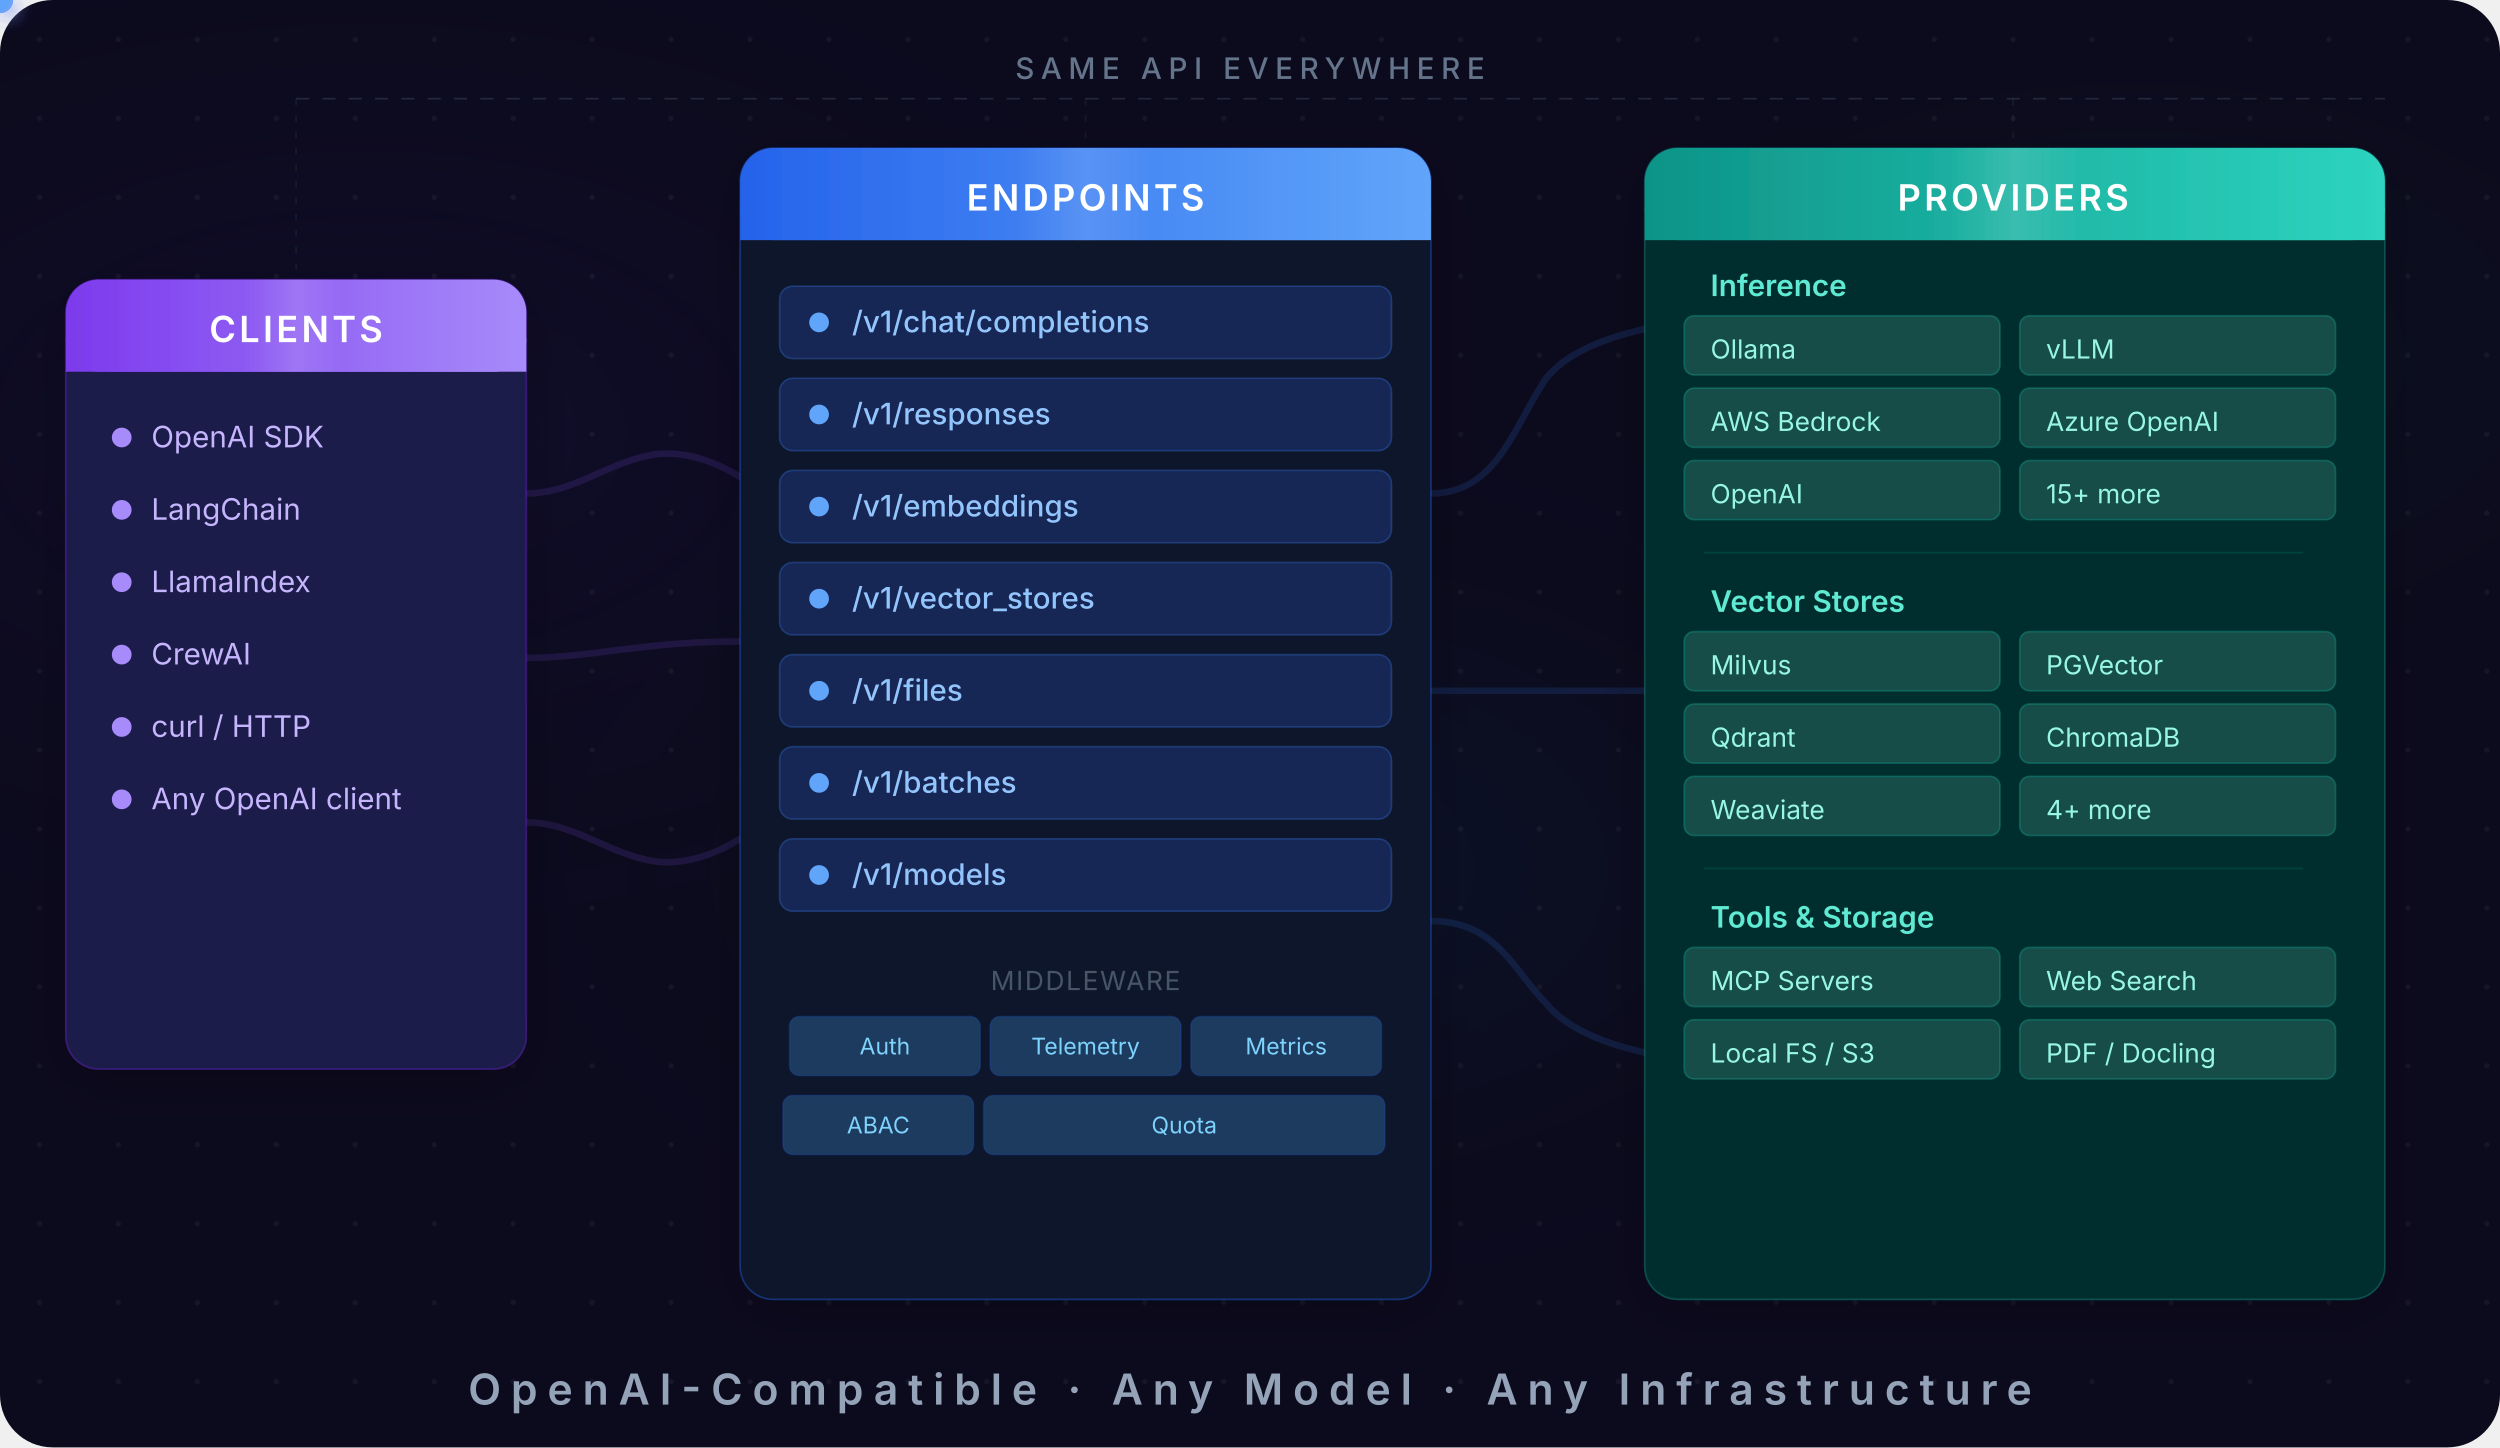
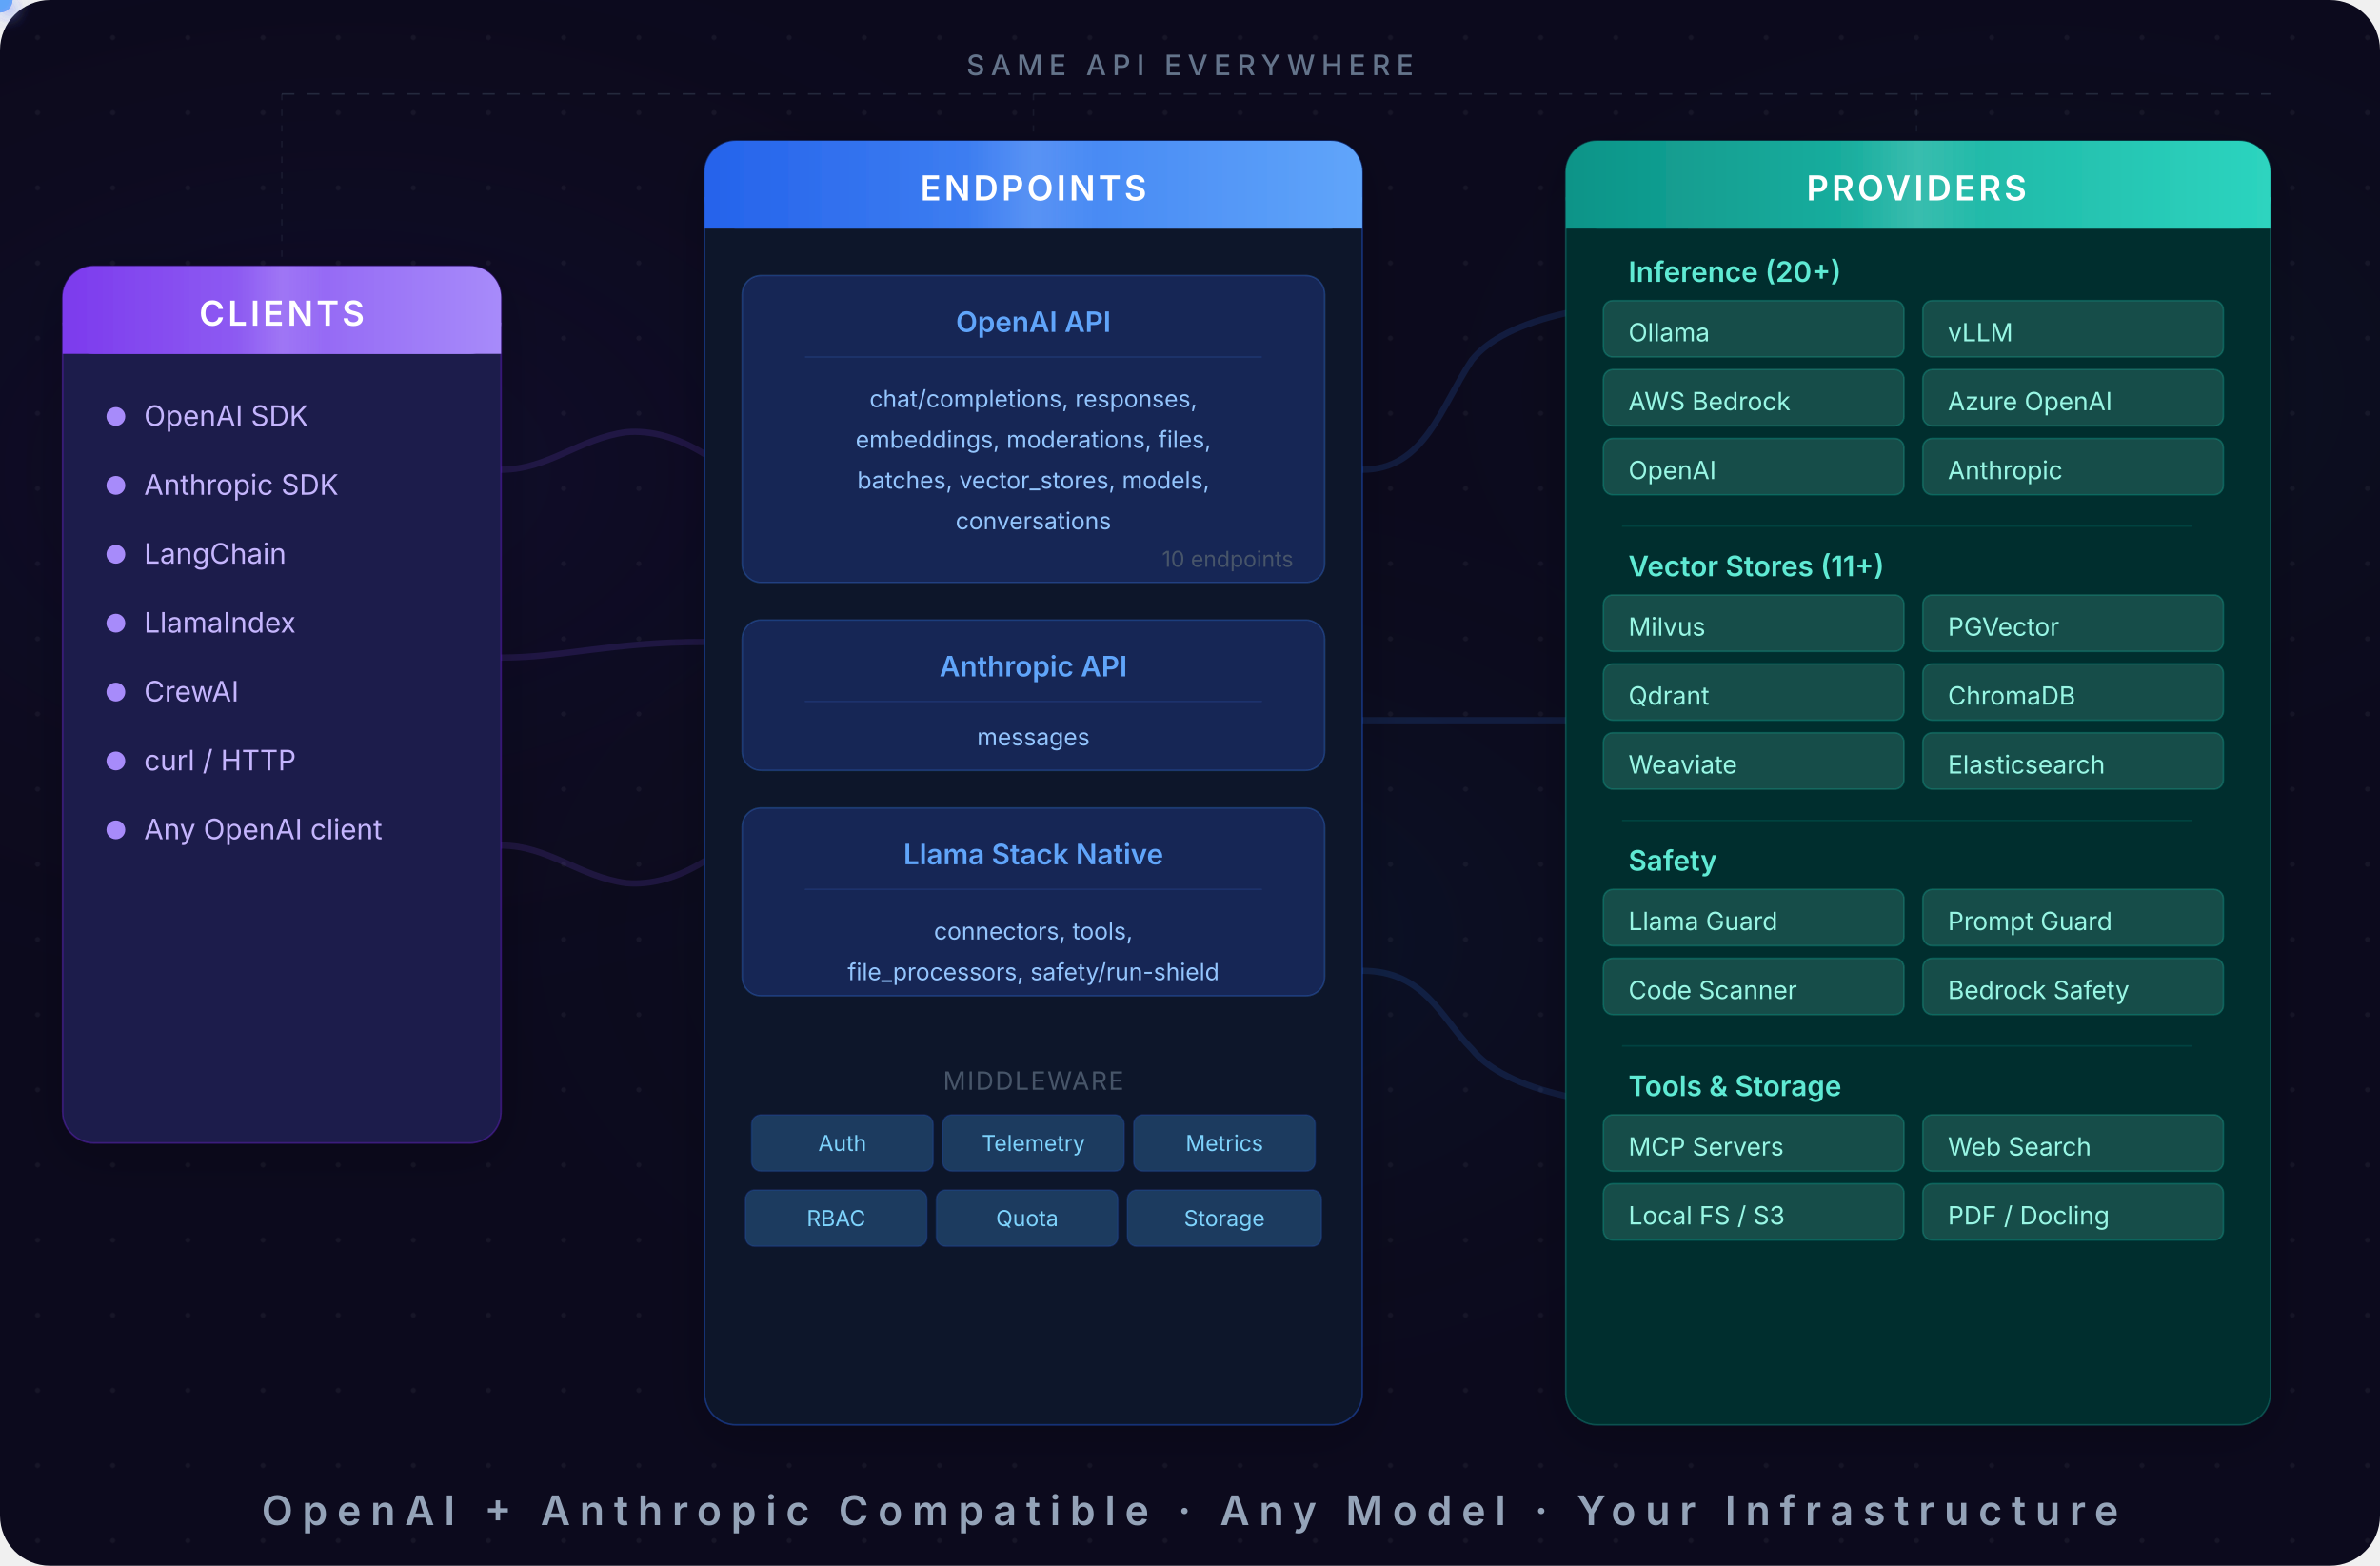
- <svg xmlns="http://www.w3.org/2000/svg" viewBox="0 0 760 440" font-family="'Inter','SF Pro Display',-apple-system,BlinkMacSystemFont,'Segoe UI',Roboto,sans-serif">
+ <svg xmlns="http://www.w3.org/2000/svg" viewBox="0 0 760 500" font-family="'Inter','SF Pro Display',-apple-system,BlinkMacSystemFont,'Segoe UI',Roboto,sans-serif">
  <defs>
    <filter id="glow-soft" x="-200%" y="-200%" width="500%" height="500%">
      <feGaussianBlur stdDeviation="12" result="b" />
      <feMerge>
        <feMergeNode in="b" />
        <feMergeNode in="SourceGraphic" />
      </feMerge>
    </filter>
    <filter id="card-shadow">
      <feDropShadow dx="0" dy="4" stdDeviation="8" flood-color="#000" flood-opacity="0.2" />
    </filter>
    <filter id="dot-glow" filterUnits="objectBoundingBox" x="-300%" y="-300%" width="700%" height="700%">
      <feGaussianBlur stdDeviation="3" result="b" />
      <feMerge>
        <feMergeNode in="b" />
        <feMergeNode in="SourceGraphic" />
      </feMerge>
    </filter>
    <radialGradient id="aurora1" cx="15%" cy="30%" r="40%">
      <stop offset="0%" stop-color="#4f46e5" stop-opacity="0.08" />
      <stop offset="100%" stop-color="transparent" />
    </radialGradient>
    <radialGradient id="aurora2" cx="50%" cy="60%" r="35%">
      <stop offset="0%" stop-color="#0ea5e9" stop-opacity="0.06" />
      <stop offset="100%" stop-color="transparent" />
    </radialGradient>
    <radialGradient id="aurora3" cx="85%" cy="25%" r="30%">
      <stop offset="0%" stop-color="#14b8a6" stop-opacity="0.06" />
      <stop offset="100%" stop-color="transparent" />
    </radialGradient>
    <linearGradient id="shimmer" x1="0" y1="0" x2="1" y2="0">
      <stop offset="0%" stop-color="#fff" stop-opacity="0" />
      <stop offset="40%" stop-color="#fff" stop-opacity="0" />
      <stop offset="50%" stop-color="#fff" stop-opacity="0.12" />
      <stop offset="60%" stop-color="#fff" stop-opacity="0" />
      <stop offset="100%" stop-color="#fff" stop-opacity="0" />
      <animate attributeName="x1" values="-1;2" dur="4s" repeatCount="indefinite" />
      <animate attributeName="x2" values="0;3" dur="4s" repeatCount="indefinite" />
    </linearGradient>
    <linearGradient id="purple-grad" x1="0" y1="0" x2="1" y2="0">
      <stop offset="0%" stop-color="#7c3aed" />
      <stop offset="100%" stop-color="#a78bfa" />
    </linearGradient>
    <linearGradient id="blue-grad" x1="0" y1="0" x2="1" y2="0">
      <stop offset="0%" stop-color="#2563eb" />
      <stop offset="100%" stop-color="#60a5fa" />
    </linearGradient>
    <linearGradient id="teal-grad" x1="0" y1="0" x2="1" y2="0">
      <stop offset="0%" stop-color="#0d9488" />
      <stop offset="100%" stop-color="#2dd4bf" />
    </linearGradient>
  </defs>
-   <rect width="760" height="440" rx="16" fill="#0c0a1d" />
-   <rect width="760" height="440" rx="16" fill="url(#aurora1)" />
-   <rect width="760" height="440" rx="16" fill="url(#aurora2)" />
-   <rect width="760" height="440" rx="16" fill="url(#aurora3)" />
+   <rect width="760" height="500" rx="16" fill="#0c0a1d" />
+   <rect width="760" height="500" rx="16" fill="url(#aurora1)" />
+   <rect width="760" height="500" rx="16" fill="url(#aurora2)" />
+   <rect width="760" height="500" rx="16" fill="url(#aurora3)" />
  <g opacity="0.05">
    <pattern id="dots" width="24" height="24" patternUnits="userSpaceOnUse">
      <circle cx="12" cy="12" r="0.8" fill="#fff" />
    </pattern>
-     <rect width="760" height="440" fill="url(#dots)" />
+     <rect width="760" height="500" fill="url(#dots)" />
  </g>
  <line x1="90" y1="30" x2="725" y2="30" stroke="#475569" stroke-width="0.5" stroke-opacity="0.4" stroke-dasharray="4,4" />
  <text x="380" y="24" text-anchor="middle" fill="#64748b" font-size="9" font-weight="500" letter-spacing="2">SAME API EVERYWHERE</text>
  <line x1="90" y1="30" x2="90" y2="85" stroke="#475569" stroke-width="0.5" stroke-opacity="0.2" stroke-dasharray="2,3" />
  <line x1="330" y1="30" x2="330" y2="45" stroke="#475569" stroke-width="0.5" stroke-opacity="0.2" stroke-dasharray="2,3" />
  <line x1="612" y1="30" x2="612" y2="45" stroke="#475569" stroke-width="0.5" stroke-opacity="0.2" stroke-dasharray="2,3" />
  <path d="M160,150 C175,150 185,140 200,138 Q212,137 225,145" stroke="#8b5cf6" stroke-width="2" stroke-opacity="0.15" fill="none" stroke-linecap="round" />
-   <path d="M160,200 C180,200 195,195 225,195" stroke="#8b5cf6" stroke-width="2" stroke-opacity="0.15" fill="none" stroke-linecap="round" />
-   <path d="M160,250 C175,250 185,260 200,262 Q212,263 225,255" stroke="#8b5cf6" stroke-width="2" stroke-opacity="0.15" fill="none" stroke-linecap="round" />
+   <path d="M160,210 C180,210 195,205 225,205" stroke="#8b5cf6" stroke-width="2" stroke-opacity="0.15" fill="none" stroke-linecap="round" />
+   <path d="M160,270 C175,270 185,280 200,282 Q212,283 225,275" stroke="#8b5cf6" stroke-width="2" stroke-opacity="0.15" fill="none" stroke-linecap="round" />
  <path d="M435,150 C455,150 460,130 470,115 Q478,105 500,100" stroke="#3b82f6" stroke-width="2" stroke-opacity="0.15" fill="none" stroke-linecap="round" />
-   <path d="M435,210 C458,210 470,210 500,210" stroke="#3b82f6" stroke-width="2" stroke-opacity="0.15" fill="none" stroke-linecap="round" />
-   <path d="M435,280 C455,280 460,295 470,305 Q478,315 500,320" stroke="#3b82f6" stroke-width="2" stroke-opacity="0.15" fill="none" stroke-linecap="round" />
+   <path d="M435,230 C458,230 470,230 500,230" stroke="#3b82f6" stroke-width="2" stroke-opacity="0.15" fill="none" stroke-linecap="round" />
+   <path d="M435,310 C455,310 460,325 470,335 Q478,345 500,350" stroke="#3b82f6" stroke-width="2" stroke-opacity="0.15" fill="none" stroke-linecap="round" />
  <circle r="4" fill="#a78bfa" filter="url(#dot-glow)" opacity="0.9">
-     <animateMotion dur="2s" repeatCount="indefinite" path="M160,200 C180,200 195,195 225,195" />
+     <animateMotion dur="2s" repeatCount="indefinite" path="M160,210 C180,210 195,205 225,205" />
  </circle>
  <circle r="3" fill="#a78bfa" filter="url(#dot-glow)" opacity="0.7">
    <animateMotion dur="2.2s" repeatCount="indefinite" begin="0.5s" path="M160,150 C175,150 185,140 200,138 Q212,137 225,145" />
  </circle>
  <circle r="3" fill="#a78bfa" filter="url(#dot-glow)" opacity="0.7">
-     <animateMotion dur="2.2s" repeatCount="indefinite" begin="1.1s" path="M160,250 C175,250 185,260 200,262 Q212,263 225,255" />
+     <animateMotion dur="2.2s" repeatCount="indefinite" begin="1.1s" path="M160,270 C175,270 185,280 200,282 Q212,283 225,275" />
  </circle>
  <circle r="4" fill="#60a5fa" filter="url(#dot-glow)" opacity="0.9">
    <animateMotion dur="1.8s" repeatCount="indefinite" begin="0.3s" path="M435,150 C455,150 460,130 470,115 Q478,105 500,100" />
  </circle>
  <circle r="3" fill="#60a5fa" filter="url(#dot-glow)" opacity="0.7">
-     <animateMotion dur="1.6s" repeatCount="indefinite" begin="0.8s" path="M435,210 C458,210 470,210 500,210" />
+     <animateMotion dur="1.6s" repeatCount="indefinite" begin="0.8s" path="M435,230 C458,230 470,230 500,230" />
  </circle>
  <circle r="3" fill="#60a5fa" filter="url(#dot-glow)" opacity="0.7">
-     <animateMotion dur="1.8s" repeatCount="indefinite" begin="1.2s" path="M435,280 C455,280 460,295 470,305 Q478,315 500,320" />
+     <animateMotion dur="1.8s" repeatCount="indefinite" begin="1.2s" path="M435,310 C455,310 460,325 470,335 Q478,345 500,350" />
  </circle>
  <g filter="url(#card-shadow)">
-     <rect x="20" y="85" width="140" height="240" rx="10" fill="#1e1b4b" stroke="#6d28d9" stroke-width="0.5" stroke-opacity="0.4" />
+     <rect x="20" y="85" width="140" height="280" rx="10" fill="#1e1b4b" stroke="#6d28d9" stroke-width="0.5" stroke-opacity="0.4" />
    <rect x="20" y="85" width="140" height="28" rx="10" fill="url(#purple-grad)" />
    <rect x="20" y="103" width="140" height="10" fill="url(#purple-grad)" />
    <rect x="20" y="85" width="140" height="28" rx="10" fill="url(#shimmer)" />
    <text x="90" y="104" text-anchor="middle" fill="#fff" font-size="11" font-weight="600" letter-spacing="1">CLIENTS</text>
    <g transform="translate(32, 128)">
      <circle cx="5" cy="5" r="3" fill="#a78bfa" />
      <text x="14" y="8" fill="#c4b5fd" font-size="9">OpenAI SDK</text>
    </g>
    <g transform="translate(32, 150)">
      <circle cx="5" cy="5" r="3" fill="#a78bfa" />
+       <text x="14" y="8" fill="#c4b5fd" font-size="9">Anthropic SDK</text>
+     </g>
+     <g transform="translate(32, 172)">
+       <circle cx="5" cy="5" r="3" fill="#a78bfa" />
      <text x="14" y="8" fill="#c4b5fd" font-size="9">LangChain</text>
    </g>
-     <g transform="translate(32, 172)">
+     <g transform="translate(32, 194)">
      <circle cx="5" cy="5" r="3" fill="#a78bfa" />
      <text x="14" y="8" fill="#c4b5fd" font-size="9">LlamaIndex</text>
    </g>
-     <g transform="translate(32, 194)">
+     <g transform="translate(32, 216)">
      <circle cx="5" cy="5" r="3" fill="#a78bfa" />
      <text x="14" y="8" fill="#c4b5fd" font-size="9">CrewAI</text>
    </g>
-     <g transform="translate(32, 216)">
+     <g transform="translate(32, 238)">
      <circle cx="5" cy="5" r="3" fill="#a78bfa" />
      <text x="14" y="8" fill="#c4b5fd" font-size="9">curl / HTTP</text>
    </g>
-     <g transform="translate(32, 238)">
+     <g transform="translate(32, 260)">
      <circle cx="5" cy="5" r="3" fill="#a78bfa" />
      <text x="14" y="8" fill="#c4b5fd" font-size="9">Any OpenAI client</text>
    </g>
  </g>
-   <rect x="20" y="85" width="140" height="240" rx="10" fill="none" stroke="#a78bfa" stroke-width="1.5" opacity="0">
+   <rect x="20" y="85" width="140" height="280" rx="10" fill="none" stroke="#a78bfa" stroke-width="1.5" opacity="0">
    <animate attributeName="opacity" values="0;0.3;0" dur="3.5s" repeatCount="indefinite" />
  </rect>
  <g filter="url(#card-shadow)">
-     <rect x="225" y="45" width="210" height="350" rx="10" fill="#0f172a" stroke="#2563eb" stroke-width="0.5" stroke-opacity="0.4" />
+     <rect x="225" y="45" width="210" height="410" rx="10" fill="#0f172a" stroke="#2563eb" stroke-width="0.5" stroke-opacity="0.4" />
    <rect x="225" y="45" width="210" height="28" rx="10" fill="url(#blue-grad)" />
    <rect x="225" y="63" width="210" height="10" fill="url(#blue-grad)" />
    <rect x="225" y="45" width="210" height="28" rx="10" fill="url(#shimmer)" />
    <text x="330" y="64" text-anchor="middle" fill="#fff" font-size="11" font-weight="600" letter-spacing="1">ENDPOINTS</text>
-     <rect x="225" y="45" width="210" height="350" rx="10" fill="none" stroke="#60a5fa" stroke-width="1" opacity="0">
+     <rect x="225" y="45" width="210" height="410" rx="10" fill="none" stroke="#60a5fa" stroke-width="1" opacity="0">
      <animate attributeName="opacity" values="0;0.2;0" dur="4s" repeatCount="indefinite" begin="1s" />
    </rect>
-     <g transform="translate(237, 87)">
-       <rect width="186" height="22" rx="4" fill="#172554" stroke="#3b82f6" stroke-width="0.5" stroke-opacity="0.3" />
-       <circle cx="12" cy="11" r="3" fill="#60a5fa" />
-       <text x="22" y="14" fill="#93c5fd" font-size="9" font-weight="500">/v1/chat/completions</text>
-     </g>
-     <g transform="translate(237, 115)">
-       <rect width="186" height="22" rx="4" fill="#172554" stroke="#3b82f6" stroke-width="0.5" stroke-opacity="0.3" />
-       <circle cx="12" cy="11" r="3" fill="#60a5fa" />
-       <text x="22" y="14" fill="#93c5fd" font-size="9" font-weight="500">/v1/responses</text>
-     </g>
-     <g transform="translate(237, 143)">
-       <rect width="186" height="22" rx="4" fill="#172554" stroke="#3b82f6" stroke-width="0.5" stroke-opacity="0.3" />
-       <circle cx="12" cy="11" r="3" fill="#60a5fa" />
-       <text x="22" y="14" fill="#93c5fd" font-size="9" font-weight="500">/v1/embeddings</text>
-     </g>
-     <g transform="translate(237, 171)">
-       <rect width="186" height="22" rx="4" fill="#172554" stroke="#3b82f6" stroke-width="0.5" stroke-opacity="0.3" />
-       <circle cx="12" cy="11" r="3" fill="#60a5fa" />
-       <text x="22" y="14" fill="#93c5fd" font-size="9" font-weight="500">/v1/vector_stores</text>
-     </g>
-     <g transform="translate(237, 199)">
-       <rect width="186" height="22" rx="4" fill="#172554" stroke="#3b82f6" stroke-width="0.5" stroke-opacity="0.3" />
-       <circle cx="12" cy="11" r="3" fill="#60a5fa" />
-       <text x="22" y="14" fill="#93c5fd" font-size="9" font-weight="500">/v1/files</text>
-     </g>
-     <g transform="translate(237, 227)">
-       <rect width="186" height="22" rx="4" fill="#172554" stroke="#3b82f6" stroke-width="0.5" stroke-opacity="0.3" />
-       <circle cx="12" cy="11" r="3" fill="#60a5fa" />
-       <text x="22" y="14" fill="#93c5fd" font-size="9" font-weight="500">/v1/batches</text>
-     </g>
-     <g transform="translate(237, 255)">
-       <rect width="186" height="22" rx="4" fill="#172554" stroke="#3b82f6" stroke-width="0.5" stroke-opacity="0.3" />
-       <circle cx="12" cy="11" r="3" fill="#60a5fa" />
-       <text x="22" y="14" fill="#93c5fd" font-size="9" font-weight="500">/v1/models</text>
-     </g>
-     <text x="330" y="301" text-anchor="middle" fill="#475569" font-size="8" letter-spacing="0.5">MIDDLEWARE</text>
-     <g transform="translate(240, 309)">
+     <g transform="translate(237, 88)">
+       <rect width="186" height="98" rx="6" fill="#172554" stroke="#3b82f6" stroke-width="0.5" stroke-opacity="0.3" />
+       <text x="93" y="18" text-anchor="middle" fill="#60a5fa" font-size="9" font-weight="600">OpenAI API</text>
+       <line x1="20" y1="26" x2="166" y2="26" stroke="#3b82f6" stroke-width="0.5" stroke-opacity="0.15" />
+       <text x="93" y="42" text-anchor="middle" fill="#93c5fd" font-size="7.5">chat/completions, responses,</text>
+       <text x="93" y="55" text-anchor="middle" fill="#93c5fd" font-size="7.5">embeddings, moderations, files,</text>
+       <text x="93" y="68" text-anchor="middle" fill="#93c5fd" font-size="7.5">batches, vector_stores, models,</text>
+       <text x="93" y="81" text-anchor="middle" fill="#93c5fd" font-size="7.5">conversations</text>
+       <text x="176" y="93" text-anchor="end" fill="#475569" font-size="7">10 endpoints</text>
+     </g>
+     <g transform="translate(237, 198)">
+       <rect width="186" height="48" rx="6" fill="#172554" stroke="#3b82f6" stroke-width="0.5" stroke-opacity="0.3" />
+       <text x="93" y="18" text-anchor="middle" fill="#60a5fa" font-size="9" font-weight="600">Anthropic API</text>
+       <line x1="20" y1="26" x2="166" y2="26" stroke="#3b82f6" stroke-width="0.5" stroke-opacity="0.15" />
+       <text x="93" y="40" text-anchor="middle" fill="#93c5fd" font-size="7.5">messages</text>
+     </g>
+     <g transform="translate(237, 258)">
+       <rect width="186" height="60" rx="6" fill="#172554" stroke="#3b82f6" stroke-width="0.5" stroke-opacity="0.3" />
+       <text x="93" y="18" text-anchor="middle" fill="#60a5fa" font-size="9" font-weight="600">Llama Stack Native</text>
+       <line x1="20" y1="26" x2="166" y2="26" stroke="#3b82f6" stroke-width="0.5" stroke-opacity="0.15" />
+       <text x="93" y="42" text-anchor="middle" fill="#93c5fd" font-size="7.5">connectors, tools,</text>
+       <text x="93" y="55" text-anchor="middle" fill="#93c5fd" font-size="7.5">file_processors, safety/run-shield</text>
+     </g>
+     <text x="330" y="348" text-anchor="middle" fill="#475569" font-size="8" letter-spacing="0.5">MIDDLEWARE</text>
+     <g transform="translate(240, 356)">
      <rect width="58" height="18" rx="3" fill="#1e3a5f" stroke="#2563eb" stroke-width="0.5" stroke-opacity="0.2" />
      <text x="29" y="9" text-anchor="middle" dominant-baseline="central" fill="#7dd3fc" font-size="7">Auth</text>
    </g>
-     <g transform="translate(301, 309)">
+     <g transform="translate(301, 356)">
      <rect width="58" height="18" rx="3" fill="#1e3a5f" stroke="#2563eb" stroke-width="0.5" stroke-opacity="0.2" />
      <text x="29" y="9" text-anchor="middle" dominant-baseline="central" fill="#7dd3fc" font-size="7">Telemetry</text>
    </g>
-     <g transform="translate(362, 309)">
+     <g transform="translate(362, 356)">
      <rect width="58" height="18" rx="3" fill="#1e3a5f" stroke="#2563eb" stroke-width="0.5" stroke-opacity="0.2" />
      <text x="29" y="9" text-anchor="middle" dominant-baseline="central" fill="#7dd3fc" font-size="7">Metrics</text>
    </g>
-     <g transform="translate(238, 333)">
-       <rect width="58" height="18" rx="3" fill="#1e3a5f" stroke="#2563eb" stroke-width="0.5" stroke-opacity="0.2" />
-       <text x="29" y="9" text-anchor="middle" dominant-baseline="central" fill="#7dd3fc" font-size="7">ABAC</text>
-     </g>
-     <g transform="translate(299, 333)">
-       <rect width="122" height="18" rx="3" fill="#1e3a5f" stroke="#2563eb" stroke-width="0.5" stroke-opacity="0.2" />
-       <text x="61" y="9" text-anchor="middle" dominant-baseline="central" fill="#7dd3fc" font-size="7">Quota</text>
+     <g transform="translate(238, 380)">
+       <rect width="58" height="18" rx="3" fill="#1e3a5f" stroke="#2563eb" stroke-width="0.5" stroke-opacity="0.2" />
+       <text x="29" y="9" text-anchor="middle" dominant-baseline="central" fill="#7dd3fc" font-size="7">RBAC</text>
+     </g>
+     <g transform="translate(299, 380)">
+       <rect width="58" height="18" rx="3" fill="#1e3a5f" stroke="#2563eb" stroke-width="0.5" stroke-opacity="0.2" />
+       <text x="29" y="9" text-anchor="middle" dominant-baseline="central" fill="#7dd3fc" font-size="7">Quota</text>
+     </g>
+     <g transform="translate(360, 380)">
+       <rect width="62" height="18" rx="3" fill="#1e3a5f" stroke="#2563eb" stroke-width="0.5" stroke-opacity="0.2" />
+       <text x="31" y="9" text-anchor="middle" dominant-baseline="central" fill="#7dd3fc" font-size="7">Storage</text>
    </g>
  </g>
  <g filter="url(#card-shadow)">
-     <rect x="500" y="45" width="225" height="350" rx="10" fill="#042f2e" stroke="#0d9488" stroke-width="0.5" stroke-opacity="0.4" />
+     <rect x="500" y="45" width="225" height="410" rx="10" fill="#042f2e" stroke="#0d9488" stroke-width="0.5" stroke-opacity="0.4" />
    <rect x="500" y="45" width="225" height="28" rx="10" fill="url(#teal-grad)" />
    <rect x="500" y="63" width="225" height="10" fill="url(#teal-grad)" />
    <rect x="500" y="45" width="225" height="28" rx="10" fill="url(#shimmer)" />
    <text x="612" y="64" text-anchor="middle" fill="#fff" font-size="11" font-weight="600" letter-spacing="1">PROVIDERS</text>
-     <text x="520" y="90" fill="#5eead4" font-size="9" font-weight="600">Inference</text>
+     <text x="520" y="90" fill="#5eead4" font-size="9" font-weight="600">Inference (20+)</text>
    <g transform="translate(512, 96)">
      <rect width="96" height="18" rx="3" fill="#134e4a" stroke="#14b8a6" stroke-width="0.5" stroke-opacity="0.3" />
      <text x="8" y="13" fill="#99f6e4" font-size="8">Ollama</text>
    </g>
    <g transform="translate(614, 96)">
      <rect width="96" height="18" rx="3" fill="#134e4a" stroke="#14b8a6" stroke-width="0.5" stroke-opacity="0.3" />
      <text x="8" y="13" fill="#99f6e4" font-size="8">vLLM</text>
    </g>
    <g transform="translate(512, 118)">
      <rect width="96" height="18" rx="3" fill="#134e4a" stroke="#14b8a6" stroke-width="0.5" stroke-opacity="0.3" />
      <text x="8" y="13" fill="#99f6e4" font-size="8">AWS Bedrock</text>
    </g>
    <g transform="translate(614, 118)">
      <rect width="96" height="18" rx="3" fill="#134e4a" stroke="#14b8a6" stroke-width="0.5" stroke-opacity="0.3" />
      <text x="8" y="13" fill="#99f6e4" font-size="8">Azure OpenAI</text>
    </g>
    <g transform="translate(512, 140)">
      <rect width="96" height="18" rx="3" fill="#134e4a" stroke="#14b8a6" stroke-width="0.5" stroke-opacity="0.3" />
      <text x="8" y="13" fill="#99f6e4" font-size="8">OpenAI</text>
    </g>
    <g transform="translate(614, 140)">
      <rect width="96" height="18" rx="3" fill="#134e4a" stroke="#14b8a6" stroke-width="0.5" stroke-opacity="0.3" />
-       <text x="8" y="13" fill="#99f6e4" font-size="8">15+ more</text>
+       <text x="8" y="13" fill="#99f6e4" font-size="8">Anthropic</text>
    </g>
    <line x1="518" y1="168" x2="700" y2="168" stroke="#14b8a6" stroke-width="0.5" stroke-opacity="0.15" />
-     <text x="520" y="186" fill="#5eead4" font-size="9" font-weight="600">Vector Stores</text>
-     <g transform="translate(512, 192)">
+     <text x="520" y="184" fill="#5eead4" font-size="9" font-weight="600">Vector Stores (11+)</text>
+     <g transform="translate(512, 190)">
      <rect width="96" height="18" rx="3" fill="#134e4a" stroke="#14b8a6" stroke-width="0.5" stroke-opacity="0.3" />
      <text x="8" y="13" fill="#99f6e4" font-size="8">Milvus</text>
    </g>
-     <g transform="translate(614, 192)">
+     <g transform="translate(614, 190)">
      <rect width="96" height="18" rx="3" fill="#134e4a" stroke="#14b8a6" stroke-width="0.5" stroke-opacity="0.3" />
      <text x="8" y="13" fill="#99f6e4" font-size="8">PGVector</text>
    </g>
-     <g transform="translate(512, 214)">
+     <g transform="translate(512, 212)">
      <rect width="96" height="18" rx="3" fill="#134e4a" stroke="#14b8a6" stroke-width="0.5" stroke-opacity="0.3" />
      <text x="8" y="13" fill="#99f6e4" font-size="8">Qdrant</text>
    </g>
-     <g transform="translate(614, 214)">
+     <g transform="translate(614, 212)">
      <rect width="96" height="18" rx="3" fill="#134e4a" stroke="#14b8a6" stroke-width="0.5" stroke-opacity="0.3" />
      <text x="8" y="13" fill="#99f6e4" font-size="8">ChromaDB</text>
    </g>
-     <g transform="translate(512, 236)">
+     <g transform="translate(512, 234)">
      <rect width="96" height="18" rx="3" fill="#134e4a" stroke="#14b8a6" stroke-width="0.5" stroke-opacity="0.3" />
      <text x="8" y="13" fill="#99f6e4" font-size="8">Weaviate</text>
    </g>
-     <g transform="translate(614, 236)">
-       <rect width="96" height="18" rx="3" fill="#134e4a" stroke="#14b8a6" stroke-width="0.5" stroke-opacity="0.3" />
-       <text x="8" y="13" fill="#99f6e4" font-size="8">4+ more</text>
-     </g>
-     <line x1="518" y1="264" x2="700" y2="264" stroke="#14b8a6" stroke-width="0.5" stroke-opacity="0.15" />
-     <text x="520" y="282" fill="#5eead4" font-size="9" font-weight="600">Tools &amp; Storage</text>
-     <g transform="translate(512, 288)">
+     <g transform="translate(614, 234)">
+       <rect width="96" height="18" rx="3" fill="#134e4a" stroke="#14b8a6" stroke-width="0.5" stroke-opacity="0.3" />
+       <text x="8" y="13" fill="#99f6e4" font-size="8">Elasticsearch</text>
+     </g>
+     <line x1="518" y1="262" x2="700" y2="262" stroke="#14b8a6" stroke-width="0.5" stroke-opacity="0.15" />
+     <text x="520" y="278" fill="#5eead4" font-size="9" font-weight="600">Safety</text>
+     <g transform="translate(512, 284)">
+       <rect width="96" height="18" rx="3" fill="#134e4a" stroke="#14b8a6" stroke-width="0.5" stroke-opacity="0.3" />
+       <text x="8" y="13" fill="#99f6e4" font-size="8">Llama Guard</text>
+     </g>
+     <g transform="translate(614, 284)">
+       <rect width="96" height="18" rx="3" fill="#134e4a" stroke="#14b8a6" stroke-width="0.5" stroke-opacity="0.3" />
+       <text x="8" y="13" fill="#99f6e4" font-size="8">Prompt Guard</text>
+     </g>
+     <g transform="translate(512, 306)">
+       <rect width="96" height="18" rx="3" fill="#134e4a" stroke="#14b8a6" stroke-width="0.5" stroke-opacity="0.3" />
+       <text x="8" y="13" fill="#99f6e4" font-size="8">Code Scanner</text>
+     </g>
+     <g transform="translate(614, 306)">
+       <rect width="96" height="18" rx="3" fill="#134e4a" stroke="#14b8a6" stroke-width="0.5" stroke-opacity="0.3" />
+       <text x="8" y="13" fill="#99f6e4" font-size="8">Bedrock Safety</text>
+     </g>
+     <line x1="518" y1="334" x2="700" y2="334" stroke="#14b8a6" stroke-width="0.5" stroke-opacity="0.15" />
+     <text x="520" y="350" fill="#5eead4" font-size="9" font-weight="600">Tools &amp; Storage</text>
+     <g transform="translate(512, 356)">
      <rect width="96" height="18" rx="3" fill="#134e4a" stroke="#14b8a6" stroke-width="0.5" stroke-opacity="0.3" />
      <text x="8" y="13" fill="#99f6e4" font-size="8">MCP Servers</text>
    </g>
-     <g transform="translate(614, 288)">
+     <g transform="translate(614, 356)">
      <rect width="96" height="18" rx="3" fill="#134e4a" stroke="#14b8a6" stroke-width="0.5" stroke-opacity="0.3" />
      <text x="8" y="13" fill="#99f6e4" font-size="8">Web Search</text>
    </g>
-     <g transform="translate(512, 310)">
+     <g transform="translate(512, 378)">
      <rect width="96" height="18" rx="3" fill="#134e4a" stroke="#14b8a6" stroke-width="0.5" stroke-opacity="0.3" />
      <text x="8" y="13" fill="#99f6e4" font-size="8">Local FS / S3</text>
    </g>
-     <g transform="translate(614, 310)">
+     <g transform="translate(614, 378)">
      <rect width="96" height="18" rx="3" fill="#134e4a" stroke="#14b8a6" stroke-width="0.5" stroke-opacity="0.3" />
      <text x="8" y="13" fill="#99f6e4" font-size="8">PDF / Docling</text>
    </g>
  </g>
-   <text x="380" y="427" text-anchor="middle" fill="#94a3b8" font-size="13" font-weight="600" letter-spacing="3">
-     OpenAI-Compatible  ·  Any Model  ·  Any Infrastructure
+   <text x="380" y="487" text-anchor="middle" fill="#94a3b8" font-size="13" font-weight="600" letter-spacing="3">
+     OpenAI + Anthropic Compatible  ·  Any Model  ·  Your Infrastructure
  </text>
</svg>
